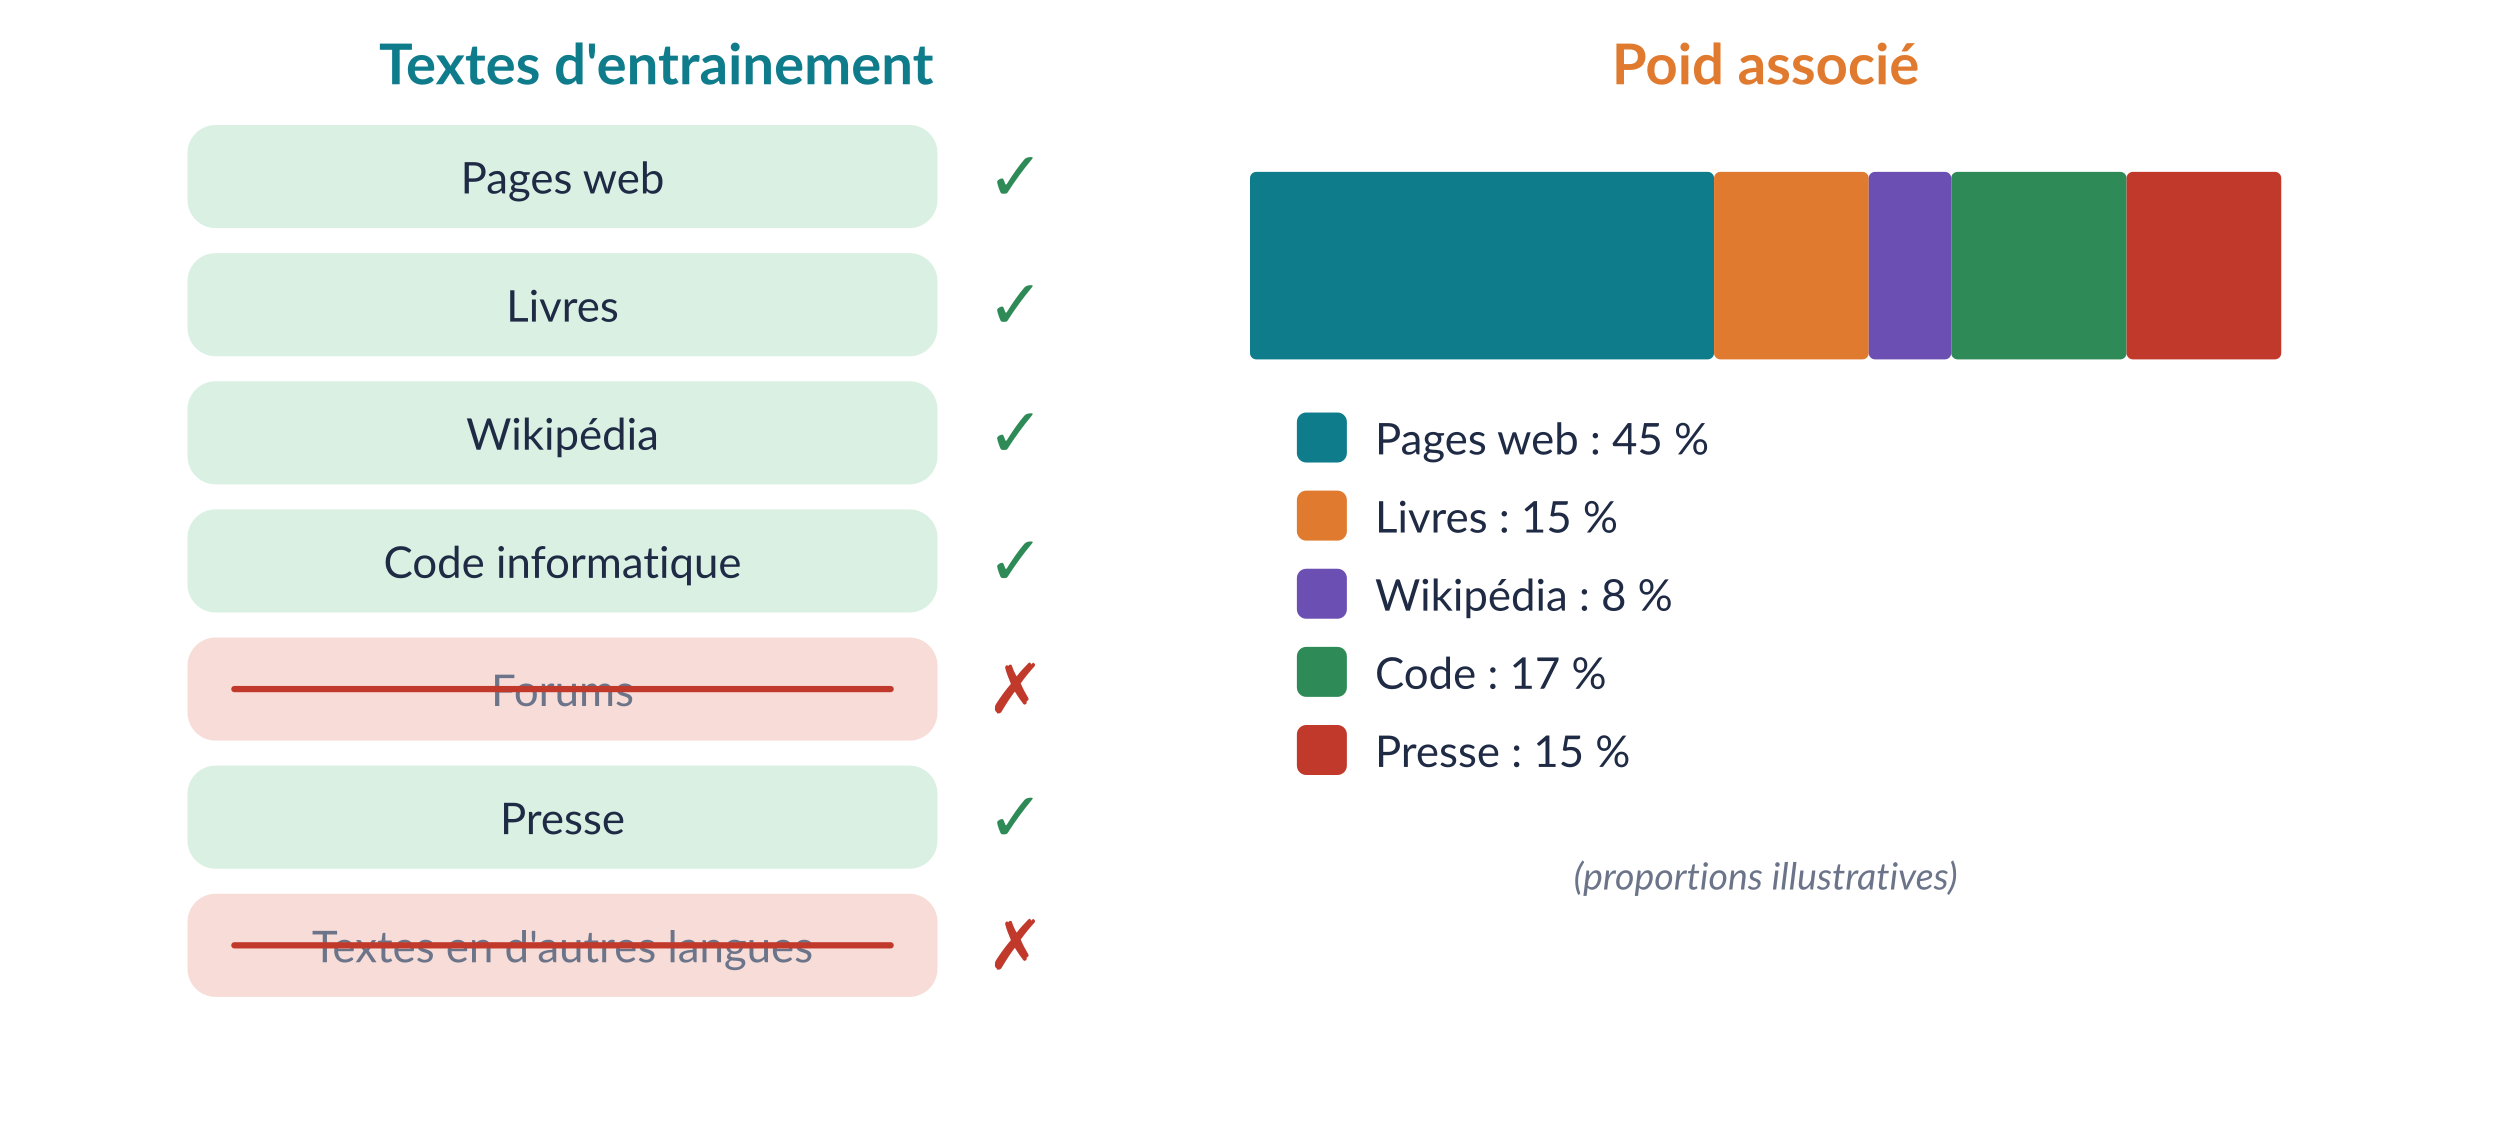
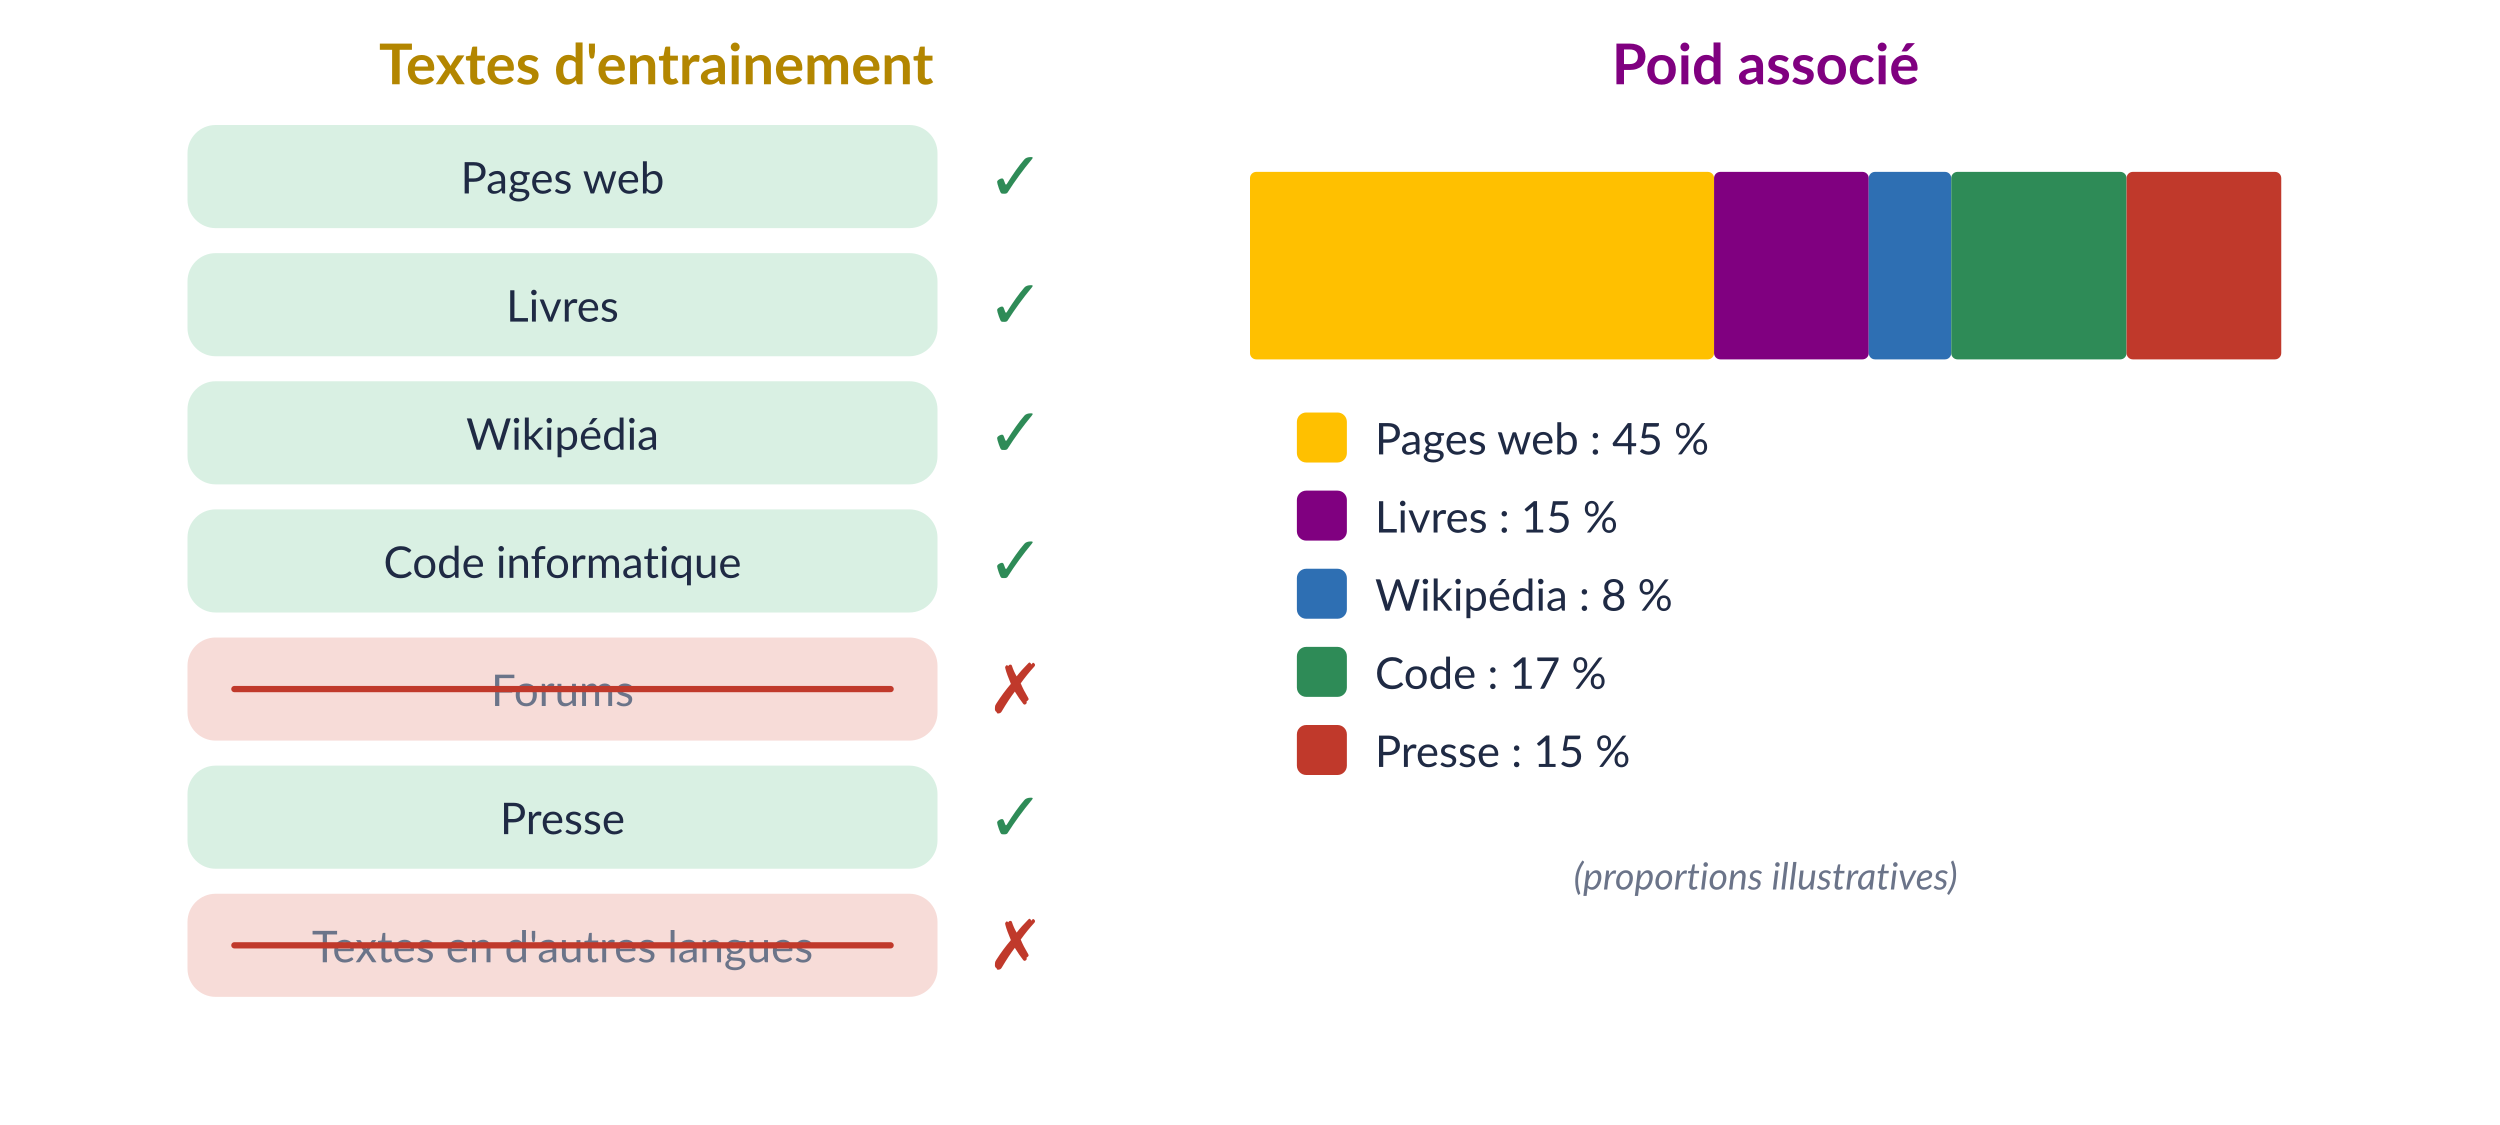
<svg xmlns="http://www.w3.org/2000/svg" viewBox="0 0 1600 720" width="1600" height="720">
-   <text font-family="Lato, 'Noto Sans', 'Helvetica Neue', Arial, sans-serif" font-size="36" fill="#0f7c8c" font-weight="bold" text-anchor="middle" dominant-baseline="central" style="">
+   <text font-family="Lato, 'Noto Sans', 'Helvetica Neue', Arial, sans-serif" font-size="36" fill="#b38600" font-weight="bold" text-anchor="middle" dominant-baseline="central" style="">
    <tspan x="420" y="40.0">Textes d'entrainement</tspan>
  </text>
  <rect x="120" y="80" width="480" height="66" rx="18" fill="#d9f0e3" opacity="1" />
  <text font-family="Lato, 'Noto Sans', 'Helvetica Neue', Arial, sans-serif" font-size="28" fill="#1f2a44" font-weight="normal" text-anchor="middle" dominant-baseline="central" style="">
    <tspan x="360.0" y="113.0">Pages web</tspan>
  </text>
  <text font-family="Lato, 'Noto Sans', 'Helvetica Neue', Arial, sans-serif" font-size="44" fill="#2e8b57" font-weight="bold" text-anchor="middle" dominant-baseline="central" style="">
    <tspan x="650" y="113.0">✓</tspan>
  </text>
  <rect x="120" y="162" width="480" height="66" rx="18" fill="#d9f0e3" opacity="1" />
  <text font-family="Lato, 'Noto Sans', 'Helvetica Neue', Arial, sans-serif" font-size="28" fill="#1f2a44" font-weight="normal" text-anchor="middle" dominant-baseline="central" style="">
    <tspan x="360.0" y="195.0">Livres</tspan>
  </text>
  <text font-family="Lato, 'Noto Sans', 'Helvetica Neue', Arial, sans-serif" font-size="44" fill="#2e8b57" font-weight="bold" text-anchor="middle" dominant-baseline="central" style="">
    <tspan x="650" y="195.0">✓</tspan>
  </text>
  <rect x="120" y="244" width="480" height="66" rx="18" fill="#d9f0e3" opacity="1" />
  <text font-family="Lato, 'Noto Sans', 'Helvetica Neue', Arial, sans-serif" font-size="28" fill="#1f2a44" font-weight="normal" text-anchor="middle" dominant-baseline="central" style="">
    <tspan x="360.0" y="277.0">Wikipédia</tspan>
  </text>
  <text font-family="Lato, 'Noto Sans', 'Helvetica Neue', Arial, sans-serif" font-size="44" fill="#2e8b57" font-weight="bold" text-anchor="middle" dominant-baseline="central" style="">
    <tspan x="650" y="277.0">✓</tspan>
  </text>
  <rect x="120" y="326" width="480" height="66" rx="18" fill="#d9f0e3" opacity="1" />
  <text font-family="Lato, 'Noto Sans', 'Helvetica Neue', Arial, sans-serif" font-size="28" fill="#1f2a44" font-weight="normal" text-anchor="middle" dominant-baseline="central" style="">
    <tspan x="360.0" y="359.0">Code informatique</tspan>
  </text>
  <text font-family="Lato, 'Noto Sans', 'Helvetica Neue', Arial, sans-serif" font-size="44" fill="#2e8b57" font-weight="bold" text-anchor="middle" dominant-baseline="central" style="">
    <tspan x="650" y="359.0">✓</tspan>
  </text>
  <rect x="120" y="408" width="480" height="66" rx="18" fill="#f7dcd8" opacity="1" />
  <text font-family="Lato, 'Noto Sans', 'Helvetica Neue', Arial, sans-serif" font-size="28" fill="#6b7489" font-weight="normal" text-anchor="middle" dominant-baseline="central" style="">
    <tspan x="360.0" y="441.0">Forums</tspan>
  </text>
  <text font-family="Lato, 'Noto Sans', 'Helvetica Neue', Arial, sans-serif" font-size="44" fill="#c0392b" font-weight="bold" text-anchor="middle" dominant-baseline="central" style="">
    <tspan x="650" y="441.0">✗</tspan>
  </text>
  <line x1="150" y1="441" x2="570" y2="441" stroke="#c0392b" stroke-width="4" stroke-linecap="round" opacity="1" />
  <rect x="120" y="490" width="480" height="66" rx="18" fill="#d9f0e3" opacity="1" />
  <text font-family="Lato, 'Noto Sans', 'Helvetica Neue', Arial, sans-serif" font-size="28" fill="#1f2a44" font-weight="normal" text-anchor="middle" dominant-baseline="central" style="">
    <tspan x="360.0" y="523.0">Presse</tspan>
  </text>
  <text font-family="Lato, 'Noto Sans', 'Helvetica Neue', Arial, sans-serif" font-size="44" fill="#2e8b57" font-weight="bold" text-anchor="middle" dominant-baseline="central" style="">
    <tspan x="650" y="523.0">✓</tspan>
  </text>
  <rect x="120" y="572" width="480" height="66" rx="18" fill="#f7dcd8" opacity="1" />
  <text font-family="Lato, 'Noto Sans', 'Helvetica Neue', Arial, sans-serif" font-size="28" fill="#6b7489" font-weight="normal" text-anchor="middle" dominant-baseline="central" style="">
    <tspan x="360.0" y="605.0">Textes en d'autres langues</tspan>
  </text>
  <text font-family="Lato, 'Noto Sans', 'Helvetica Neue', Arial, sans-serif" font-size="44" fill="#c0392b" font-weight="bold" text-anchor="middle" dominant-baseline="central" style="">
    <tspan x="650" y="605.0">✗</tspan>
  </text>
  <line x1="150" y1="605" x2="570" y2="605" stroke="#c0392b" stroke-width="4" stroke-linecap="round" opacity="1" />
-   <text font-family="Lato, 'Noto Sans', 'Helvetica Neue', Arial, sans-serif" font-size="36" fill="#e07a2f" font-weight="bold" text-anchor="middle" dominant-baseline="central" style="">
+   <text font-family="Lato, 'Noto Sans', 'Helvetica Neue', Arial, sans-serif" font-size="36" fill="#800080" font-weight="bold" text-anchor="middle" dominant-baseline="central" style="">
    <tspan x="1130" y="40.0">Poid associé</tspan>
  </text>
-   <rect x="800" y="110" width="297.0" height="120" rx="4" fill="#0f7c8c" opacity="1" />
-   <rect x="1097.0" y="110" width="99.0" height="120" rx="4" fill="#e07a2f" opacity="1" />
-   <rect x="1196.0" y="110" width="52.8" height="120" rx="4" fill="#6c4fb3" opacity="1" />
+   <rect x="800" y="110" width="297.0" height="120" rx="4" fill="#ffc000" opacity="1" />
+   <rect x="1097.0" y="110" width="99.0" height="120" rx="4" fill="#800080" opacity="1" />
+   <rect x="1196.0" y="110" width="52.8" height="120" rx="4" fill="#2e6fb3" opacity="1" />
  <rect x="1248.8" y="110" width="112.2" height="120" rx="4" fill="#2e8b57" opacity="1" />
  <rect x="1361.0" y="110" width="99.0" height="120" rx="4" fill="#c0392b" opacity="1" />
-   <rect x="830" y="264" width="32" height="32" rx="6" fill="#0f7c8c" opacity="1" />
+   <rect x="830" y="264" width="32" height="32" rx="6" fill="#ffc000" opacity="1" />
  <text font-family="Lato, 'Noto Sans', 'Helvetica Neue', Arial, sans-serif" font-size="28" fill="#1f2a44" font-weight="normal" text-anchor="start" dominant-baseline="central" style="">
    <tspan x="880" y="280.0">Pages web : 45 %</tspan>
  </text>
-   <rect x="830" y="314" width="32" height="32" rx="6" fill="#e07a2f" opacity="1" />
+   <rect x="830" y="314" width="32" height="32" rx="6" fill="#800080" opacity="1" />
  <text font-family="Lato, 'Noto Sans', 'Helvetica Neue', Arial, sans-serif" font-size="28" fill="#1f2a44" font-weight="normal" text-anchor="start" dominant-baseline="central" style="">
    <tspan x="880" y="330.0">Livres : 15 %</tspan>
  </text>
-   <rect x="830" y="364" width="32" height="32" rx="6" fill="#6c4fb3" opacity="1" />
+   <rect x="830" y="364" width="32" height="32" rx="6" fill="#2e6fb3" opacity="1" />
  <text font-family="Lato, 'Noto Sans', 'Helvetica Neue', Arial, sans-serif" font-size="28" fill="#1f2a44" font-weight="normal" text-anchor="start" dominant-baseline="central" style="">
    <tspan x="880" y="380.0">Wikipédia : 8 %</tspan>
  </text>
  <rect x="830" y="414" width="32" height="32" rx="6" fill="#2e8b57" opacity="1" />
  <text font-family="Lato, 'Noto Sans', 'Helvetica Neue', Arial, sans-serif" font-size="28" fill="#1f2a44" font-weight="normal" text-anchor="start" dominant-baseline="central" style="">
    <tspan x="880" y="430.0">Code : 17 %</tspan>
  </text>
  <rect x="830" y="464" width="32" height="32" rx="6" fill="#c0392b" opacity="1" />
  <text font-family="Lato, 'Noto Sans', 'Helvetica Neue', Arial, sans-serif" font-size="28" fill="#1f2a44" font-weight="normal" text-anchor="start" dominant-baseline="central" style="">
    <tspan x="880" y="480.0">Presse : 15 %</tspan>
  </text>
  <text font-family="Lato, 'Noto Sans', 'Helvetica Neue', Arial, sans-serif" font-size="24" fill="#6b7489" font-weight="normal" text-anchor="middle" dominant-baseline="central" style="font-style:italic;">
    <tspan x="1130" y="560.0">(proportions illustratives)</tspan>
  </text>
</svg>
